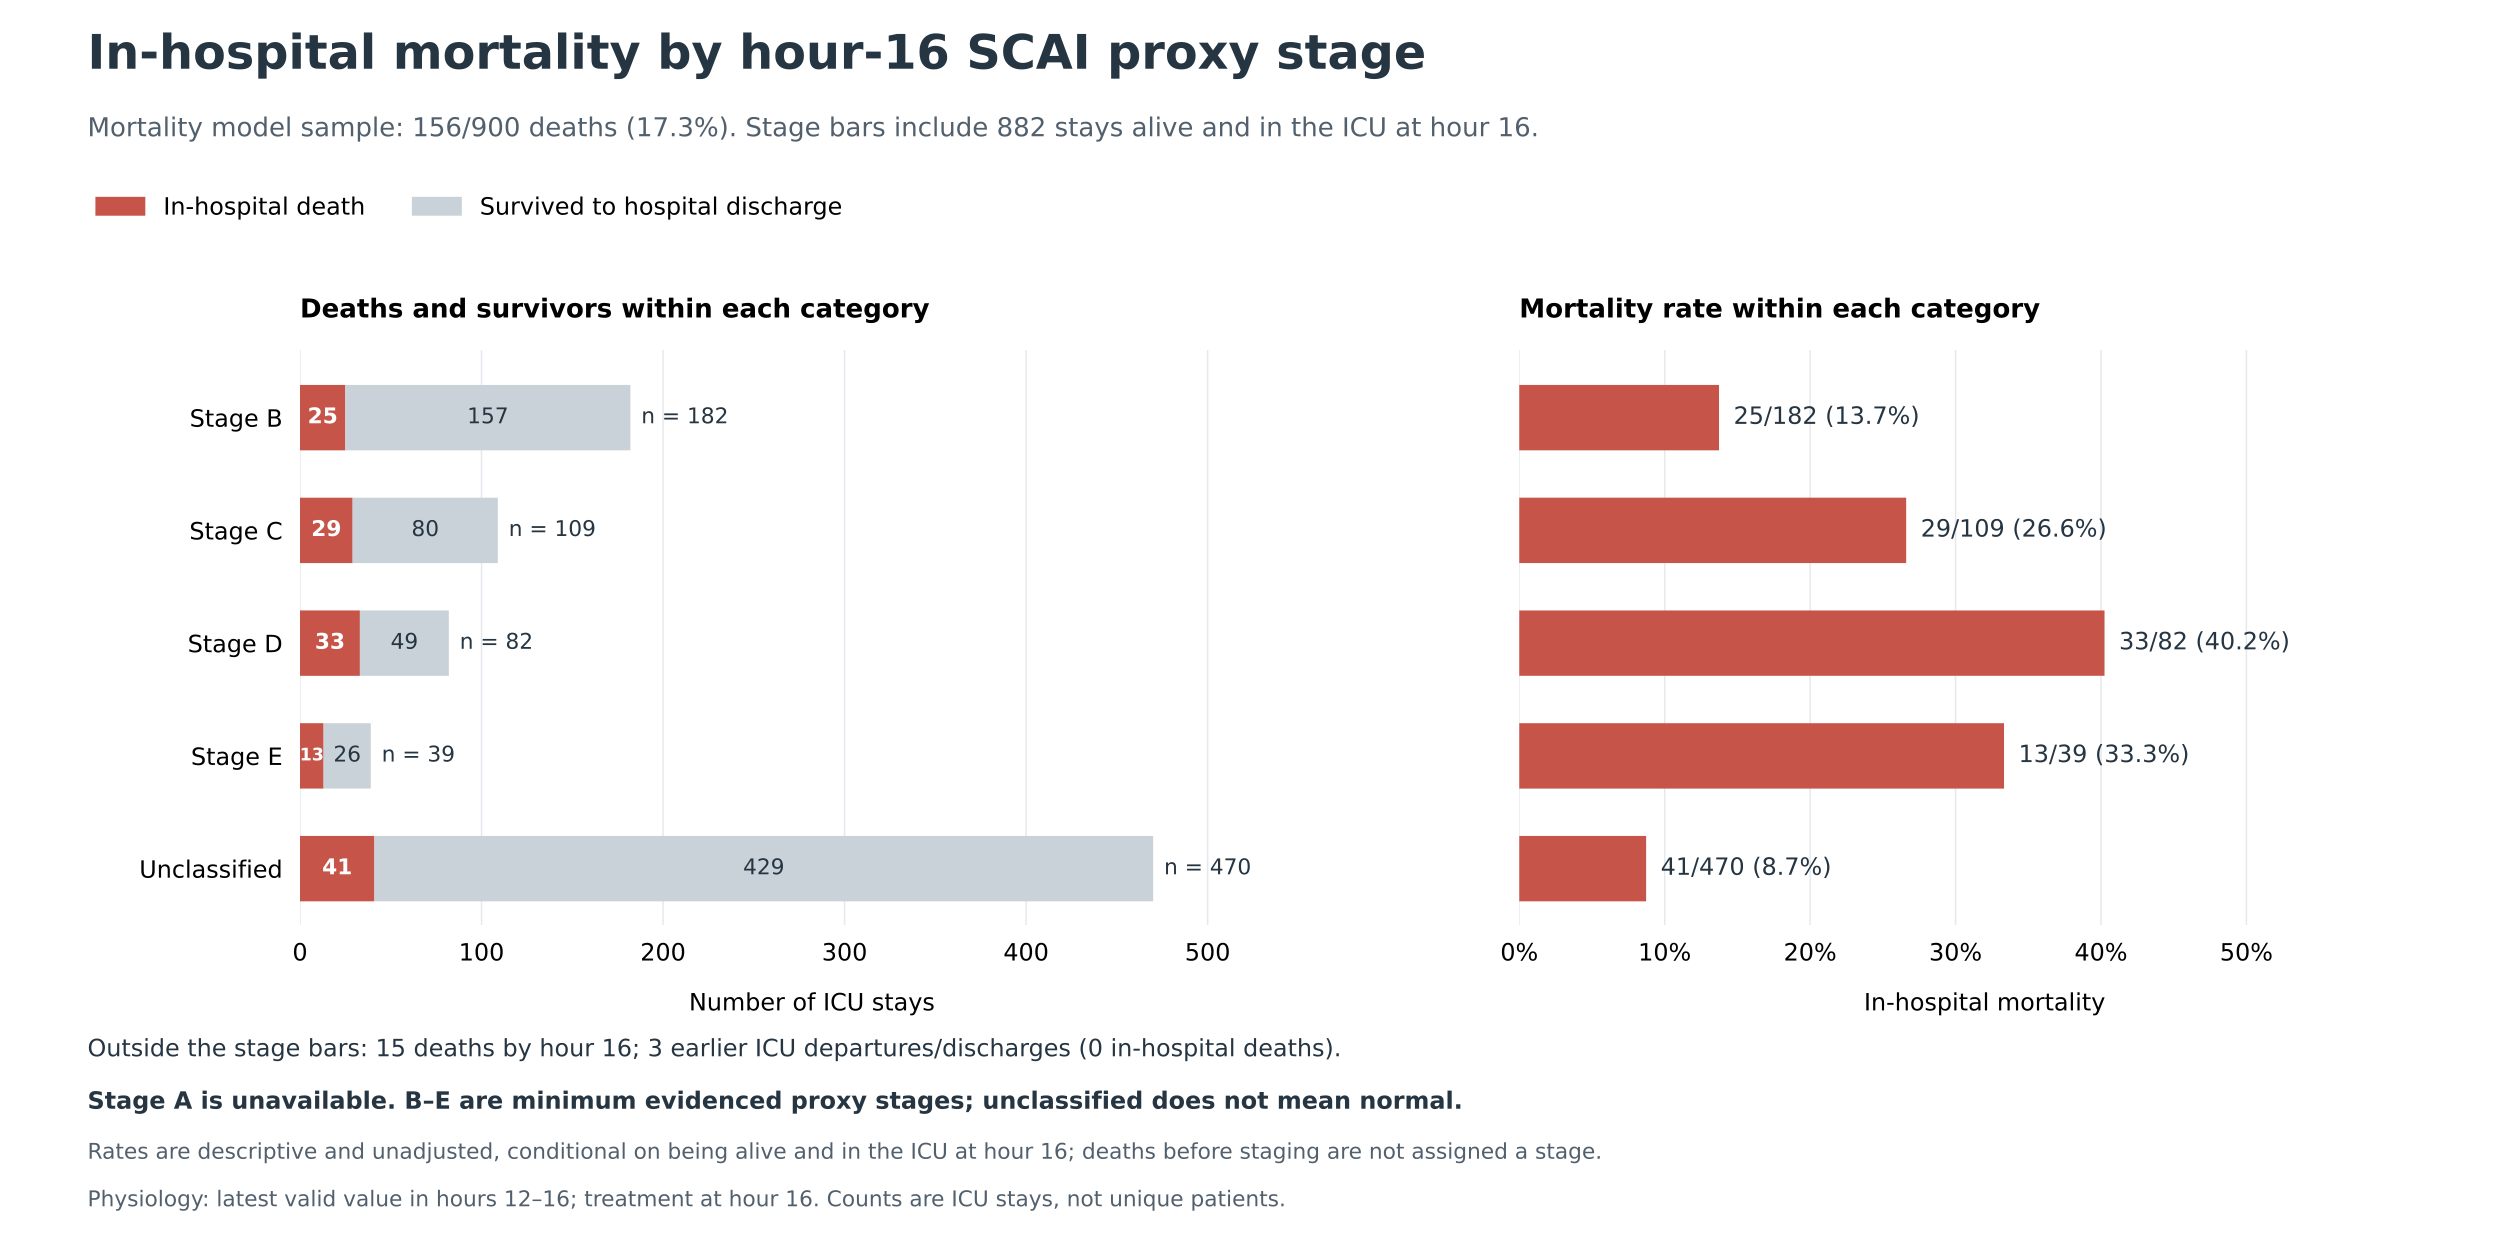
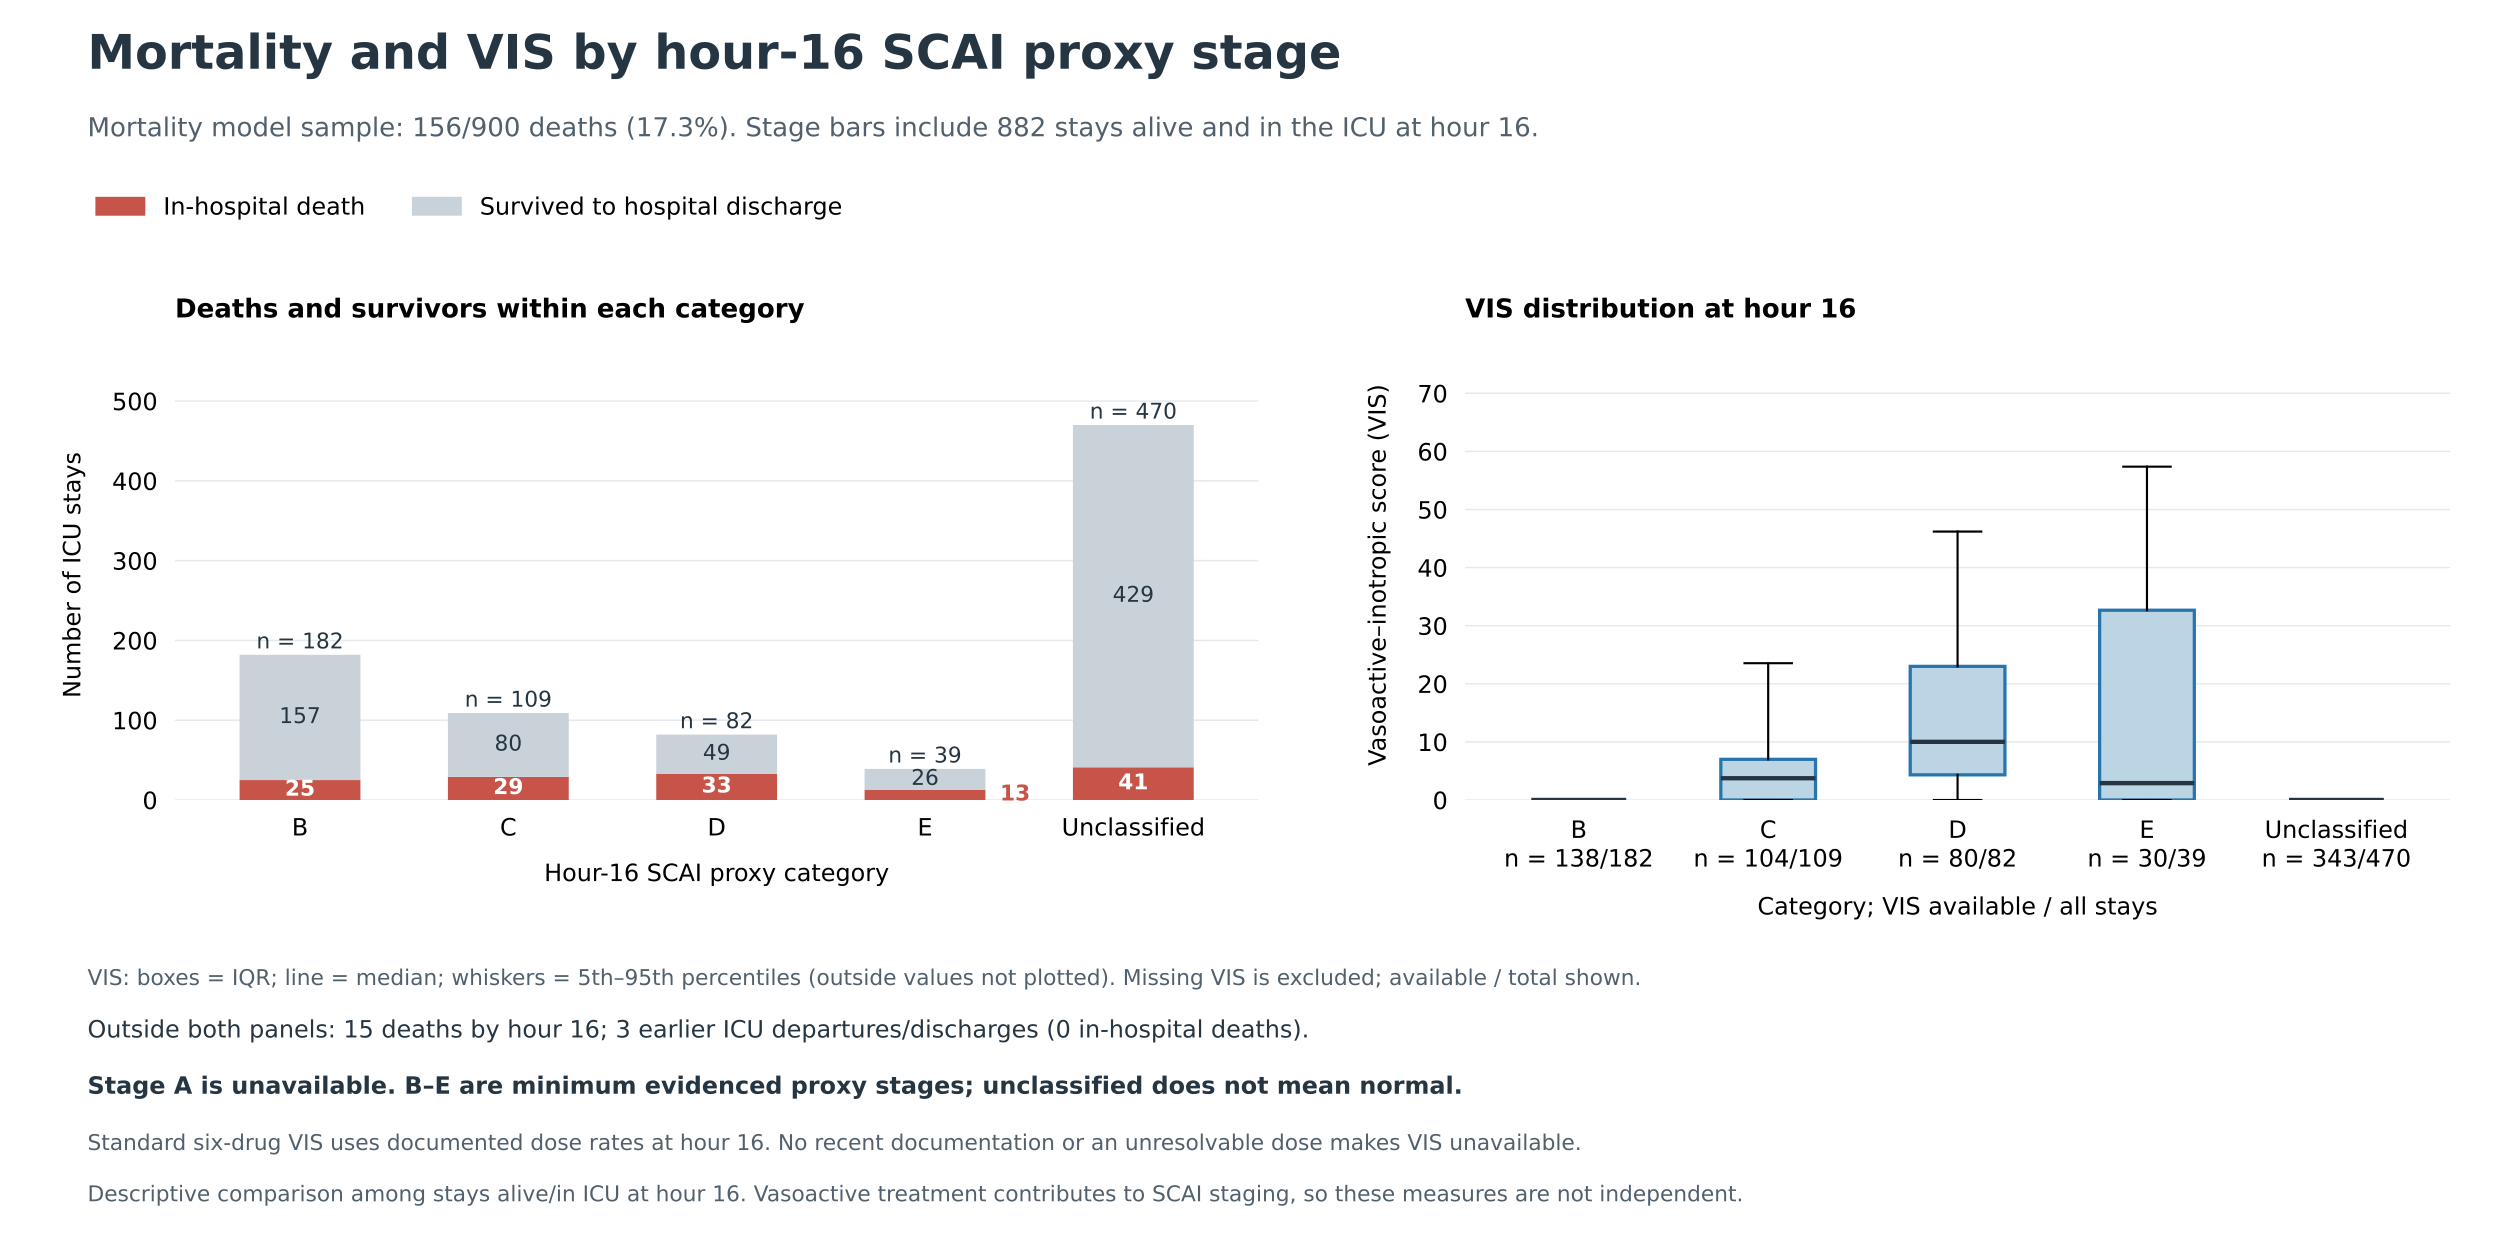
<svg xmlns="http://www.w3.org/2000/svg" width="1152pt" height="576pt" viewBox="0 0 1152 576" version="1.1">
  <defs>
    <style type="text/css">*{stroke-linejoin: round; stroke-linecap: butt}</style>
  </defs>
  <g id="figure_1">
    <g id="patch_1">
      <path d="M 0 576  L 1152 576  L 1152 0  L 0 0  z " style="fill: #ffffff" />
    </g>
    <g id="axes_1">
      <g id="patch_2">
-         <path d="M 138.24 426.24  L 610.011 426.24  L 610.011 161.28  L 138.24 161.28  z " style="fill: #ffffff" />
+         <path d="M 80.64 368.64  L 579.84 368.64  L 579.84 161.28  L 80.64 161.28  z " style="fill: #ffffff" />
      </g>
      <g id="matplotlib.axis_1">
        <g id="xtick_1">
-           <g id="line2d_1">
-             <path d="M 138.24 426.24  L 138.24 161.28  " clip-path="url(#p198b69f88e)" style="fill: none; stroke: #e5e9ed; stroke-width: 0.7; stroke-linecap: square" />
-           </g>
+           <g id="line2d_1" />
+           <g id="text_1">
+             <text style="font-size: 11px; font-family: 'DejaVu Sans'; text-anchor: middle" x="138.24" y="384.997" transform="rotate(-0 138.24 384.9974)">B</text>
+           </g>
+         </g>
+         <g id="xtick_2">
          <g id="line2d_2" />
-           <g id="text_1">
-             <text style="font-size: 11px; font-family: 'DejaVu Sans'; text-anchor: middle" x="138.24" y="442.597" transform="rotate(-0 138.24 442.5974)">0</text>
-           </g>
-         </g>
-         <g id="xtick_2">
-           <g id="line2d_3">
-             <path d="M 221.887 426.24  L 221.887 161.28  " clip-path="url(#p198b69f88e)" style="fill: none; stroke: #e5e9ed; stroke-width: 0.7; stroke-linecap: square" />
-           </g>
+           <g id="text_2">
+             <text style="font-size: 11px; font-family: 'DejaVu Sans'; text-anchor: middle" x="234.24" y="384.997" transform="rotate(-0 234.24 384.9974)">C</text>
+           </g>
+         </g>
+         <g id="xtick_3">
+           <g id="line2d_3" />
+           <g id="text_3">
+             <text style="font-size: 11px; font-family: 'DejaVu Sans'; text-anchor: middle" x="330.24" y="384.997" transform="rotate(-0 330.24 384.9974)">D</text>
+           </g>
+         </g>
+         <g id="xtick_4">
          <g id="line2d_4" />
-           <g id="text_2">
-             <text style="font-size: 11px; font-family: 'DejaVu Sans'; text-anchor: middle" x="221.887" y="442.597" transform="rotate(-0 221.8874 442.5974)">100</text>
-           </g>
-         </g>
-         <g id="xtick_3">
-           <g id="line2d_5">
-             <path d="M 305.535 426.24  L 305.535 161.28  " clip-path="url(#p198b69f88e)" style="fill: none; stroke: #e5e9ed; stroke-width: 0.7; stroke-linecap: square" />
-           </g>
-           <g id="line2d_6" />
-           <g id="text_3">
-             <text style="font-size: 11px; font-family: 'DejaVu Sans'; text-anchor: middle" x="305.535" y="442.597" transform="rotate(-0 305.5348 442.5974)">200</text>
-           </g>
-         </g>
-         <g id="xtick_4">
-           <g id="line2d_7">
-             <path d="M 389.182 426.24  L 389.182 161.28  " clip-path="url(#p198b69f88e)" style="fill: none; stroke: #e5e9ed; stroke-width: 0.7; stroke-linecap: square" />
-           </g>
-           <g id="line2d_8" />
          <g id="text_4">
-             <text style="font-size: 11px; font-family: 'DejaVu Sans'; text-anchor: middle" x="389.182" y="442.597" transform="rotate(-0 389.1822 442.5974)">300</text>
+             <text style="font-size: 11px; font-family: 'DejaVu Sans'; text-anchor: middle" x="426.24" y="384.997" transform="rotate(-0 426.24 384.9974)">E</text>
          </g>
        </g>
        <g id="xtick_5">
-           <g id="line2d_9">
-             <path d="M 472.83 426.24  L 472.83 161.28  " clip-path="url(#p198b69f88e)" style="fill: none; stroke: #e5e9ed; stroke-width: 0.7; stroke-linecap: square" />
-           </g>
-           <g id="line2d_10" />
+           <g id="line2d_5" />
          <g id="text_5">
-             <text style="font-size: 11px; font-family: 'DejaVu Sans'; text-anchor: middle" x="472.83" y="442.597" transform="rotate(-0 472.8297 442.5974)">400</text>
-           </g>
-         </g>
-         <g id="xtick_6">
-           <g id="line2d_11">
-             <path d="M 556.477 426.24  L 556.477 161.28  " clip-path="url(#p198b69f88e)" style="fill: none; stroke: #e5e9ed; stroke-width: 0.7; stroke-linecap: square" />
-           </g>
-           <g id="line2d_12" />
-           <g id="text_6">
-             <text style="font-size: 11px; font-family: 'DejaVu Sans'; text-anchor: middle" x="556.477" y="442.597" transform="rotate(-0 556.4771 442.5974)">500</text>
-           </g>
-         </g>
-         <g id="text_7">
-           <text style="font-size: 11px; font-family: 'DejaVu Sans'; text-anchor: middle" x="374.126" y="465.598" transform="rotate(-0 374.1257 465.5983)">Number of ICU stays</text>
+             <text style="font-size: 11px; font-family: 'DejaVu Sans'; text-anchor: middle" x="522.24" y="384.998" transform="rotate(-0 522.24 384.9983)">Unclassified</text>
+           </g>
+         </g>
+         <g id="text_6">
+           <text style="font-size: 11px; font-family: 'DejaVu Sans'; text-anchor: middle" x="330.24" y="405.998" transform="rotate(-0 330.24 405.9983)">Hour-16 SCAI proxy category</text>
        </g>
      </g>
      <g id="matplotlib.axis_2">
        <g id="ytick_1">
+           <g id="line2d_6">
+             <path d="M 80.64 368.64  L 579.84 368.64  " clip-path="url(#p63bae8647c)" style="fill: none; stroke: #e5e9ed; stroke-width: 0.7; stroke-linecap: square" />
+           </g>
+           <g id="line2d_7" />
+           <g id="text_7">
+             <text style="font-size: 11px; font-family: 'DejaVu Sans'; text-anchor: end" x="72.64" y="372.819" transform="rotate(-0 72.64 372.8187)">0</text>
+           </g>
+         </g>
+         <g id="ytick_2">
+           <g id="line2d_8">
+             <path d="M 80.64 331.874  L 579.84 331.874  " clip-path="url(#p63bae8647c)" style="fill: none; stroke: #e5e9ed; stroke-width: 0.7; stroke-linecap: square" />
+           </g>
+           <g id="line2d_9" />
+           <g id="text_8">
+             <text style="font-size: 11px; font-family: 'DejaVu Sans'; text-anchor: end" x="72.64" y="336.053" transform="rotate(-0 72.64 336.0528)">100</text>
+           </g>
+         </g>
+         <g id="ytick_3">
+           <g id="line2d_10">
+             <path d="M 80.64 295.108  L 579.84 295.108  " clip-path="url(#p63bae8647c)" style="fill: none; stroke: #e5e9ed; stroke-width: 0.7; stroke-linecap: square" />
+           </g>
+           <g id="line2d_11" />
+           <g id="text_9">
+             <text style="font-size: 11px; font-family: 'DejaVu Sans'; text-anchor: end" x="72.64" y="299.287" transform="rotate(-0 72.64 299.2868)">200</text>
+           </g>
+         </g>
+         <g id="ytick_4">
+           <g id="line2d_12">
+             <path d="M 80.64 258.342  L 579.84 258.342  " clip-path="url(#p63bae8647c)" style="fill: none; stroke: #e5e9ed; stroke-width: 0.7; stroke-linecap: square" />
+           </g>
          <g id="line2d_13" />
-           <g id="text_8">
-             <text style="font-size: 11px; font-family: 'DejaVu Sans'; text-anchor: end" x="130.24" y="196.63" transform="rotate(-0 130.24 196.6305)">Stage B</text>
-           </g>
-         </g>
-         <g id="ytick_2">
-           <g id="line2d_14" />
-           <g id="text_9">
-             <text style="font-size: 11px; font-family: 'DejaVu Sans'; text-anchor: end" x="130.24" y="248.583" transform="rotate(-0 130.24 248.5834)">Stage C</text>
-           </g>
-         </g>
-         <g id="ytick_3">
+           <g id="text_10">
+             <text style="font-size: 11px; font-family: 'DejaVu Sans'; text-anchor: end" x="72.64" y="262.521" transform="rotate(-0 72.64 262.5208)">300</text>
+           </g>
+         </g>
+         <g id="ytick_5">
+           <g id="line2d_14">
+             <path d="M 80.64 221.576  L 579.84 221.576  " clip-path="url(#p63bae8647c)" style="fill: none; stroke: #e5e9ed; stroke-width: 0.7; stroke-linecap: square" />
+           </g>
          <g id="line2d_15" />
-           <g id="text_10">
-             <text style="font-size: 11px; font-family: 'DejaVu Sans'; text-anchor: end" x="130.24" y="300.536" transform="rotate(-0 130.24 300.5364)">Stage D</text>
-           </g>
-         </g>
-         <g id="ytick_4">
-           <g id="line2d_16" />
          <g id="text_11">
-             <text style="font-size: 11px; font-family: 'DejaVu Sans'; text-anchor: end" x="130.24" y="352.489" transform="rotate(-0 130.24 352.4893)">Stage E</text>
-           </g>
-         </g>
-         <g id="ytick_5">
+             <text style="font-size: 11px; font-family: 'DejaVu Sans'; text-anchor: end" x="72.64" y="225.755" transform="rotate(-0 72.64 225.7549)">400</text>
+           </g>
+         </g>
+         <g id="ytick_6">
+           <g id="line2d_16">
+             <path d="M 80.64 184.81  L 579.84 184.81  " clip-path="url(#p63bae8647c)" style="fill: none; stroke: #e5e9ed; stroke-width: 0.7; stroke-linecap: square" />
+           </g>
          <g id="line2d_17" />
          <g id="text_12">
-             <text style="font-size: 11px; font-family: 'DejaVu Sans'; text-anchor: end" x="130.24" y="404.443" transform="rotate(-0 130.24 404.4427)">Unclassified</text>
-           </g>
+             <text style="font-size: 11px; font-family: 'DejaVu Sans'; text-anchor: end" x="72.64" y="188.989" transform="rotate(-0 72.64 188.9889)">500</text>
+           </g>
+         </g>
+         <g id="text_13">
+           <text style="font-size: 11px; font-family: 'DejaVu Sans'; text-anchor: middle" x="37.001" y="264.96" transform="rotate(-90 37.00117 264.96)">Number of ICU stays</text>
        </g>
      </g>
      <g id="patch_3">
-         <path d="M 138.24 177.385  L 159.152 177.385  L 159.152 207.518  L 138.24 207.518  z " clip-path="url(#p198b69f88e)" style="fill: #c65448" />
+         <path d="M 110.4 368.64  L 166.08 368.64  L 166.08 359.449  L 110.4 359.449  z " clip-path="url(#p63bae8647c)" style="fill: #c65448" />
      </g>
      <g id="patch_4">
-         <path d="M 138.24 229.338  L 162.498 229.338  L 162.498 259.471  L 138.24 259.471  z " clip-path="url(#p198b69f88e)" style="fill: #c65448" />
+         <path d="M 206.4 368.64  L 262.08 368.64  L 262.08 357.978  L 206.4 357.978  z " clip-path="url(#p63bae8647c)" style="fill: #c65448" />
      </g>
      <g id="patch_5">
-         <path d="M 138.24 281.291  L 165.844 281.291  L 165.844 311.424  L 138.24 311.424  z " clip-path="url(#p198b69f88e)" style="fill: #c65448" />
+         <path d="M 302.4 368.64  L 358.08 368.64  L 358.08 356.507  L 302.4 356.507  z " clip-path="url(#p63bae8647c)" style="fill: #c65448" />
      </g>
      <g id="patch_6">
-         <path d="M 138.24 333.244  L 149.114 333.244  L 149.114 363.377  L 138.24 363.377  z " clip-path="url(#p198b69f88e)" style="fill: #c65448" />
+         <path d="M 398.4 368.64  L 454.08 368.64  L 454.08 363.86  L 398.4 363.86  z " clip-path="url(#p63bae8647c)" style="fill: #c65448" />
      </g>
      <g id="patch_7">
-         <path d="M 138.24 385.197  L 172.535 385.197  L 172.535 415.33  L 138.24 415.33  z " clip-path="url(#p198b69f88e)" style="fill: #c65448" />
+         <path d="M 494.4 368.64  L 550.08 368.64  L 550.08 353.566  L 494.4 353.566  z " clip-path="url(#p63bae8647c)" style="fill: #c65448" />
      </g>
      <g id="patch_8">
-         <path d="M 159.152 177.385  L 290.478 177.385  L 290.478 207.518  L 159.152 207.518  z " clip-path="url(#p198b69f88e)" style="fill: #cad2d9" />
+         <path d="M 110.4 359.449  L 166.08 359.449  L 166.08 301.726  L 110.4 301.726  z " clip-path="url(#p63bae8647c)" style="fill: #cad2d9" />
      </g>
      <g id="patch_9">
-         <path d="M 162.498 229.338  L 229.416 229.338  L 229.416 259.471  L 162.498 259.471  z " clip-path="url(#p198b69f88e)" style="fill: #cad2d9" />
+         <path d="M 206.4 357.978  L 262.08 357.978  L 262.08 328.565  L 206.4 328.565  z " clip-path="url(#p63bae8647c)" style="fill: #cad2d9" />
      </g>
      <g id="patch_10">
-         <path d="M 165.844 281.291  L 206.831 281.291  L 206.831 311.424  L 165.844 311.424  z " clip-path="url(#p198b69f88e)" style="fill: #cad2d9" />
+         <path d="M 302.4 356.507  L 358.08 356.507  L 358.08 338.492  L 302.4 338.492  z " clip-path="url(#p63bae8647c)" style="fill: #cad2d9" />
      </g>
      <g id="patch_11">
-         <path d="M 149.114 333.244  L 170.862 333.244  L 170.862 363.377  L 149.114 363.377  z " clip-path="url(#p198b69f88e)" style="fill: #cad2d9" />
+         <path d="M 398.4 363.86  L 454.08 363.86  L 454.08 354.301  L 398.4 354.301  z " clip-path="url(#p63bae8647c)" style="fill: #cad2d9" />
      </g>
      <g id="patch_12">
-         <path d="M 172.535 385.197  L 531.383 385.197  L 531.383 415.33  L 172.535 415.33  z " clip-path="url(#p198b69f88e)" style="fill: #cad2d9" />
-       </g>
-       <g id="text_13">
-         <text style="font-weight: 700; font-size: 10px; font-family: 'DejaVu Sans'; text-anchor: middle; fill: #ffffff" x="148.696" y="195.049" transform="rotate(-0 148.6959 195.0494)">25</text>
+         <path d="M 494.4 353.566  L 550.08 353.566  L 550.08 195.84  L 494.4 195.84  z " clip-path="url(#p63bae8647c)" style="fill: #cad2d9" />
      </g>
      <g id="text_14">
-         <text style="font-size: 10px; font-family: 'DejaVu Sans'; text-anchor: middle; fill: #263542" x="224.815" y="195.049" transform="rotate(-0 224.8151 195.0494)">157</text>
+         <text style="font-weight: 700; font-size: 10px; font-family: 'DejaVu Sans'; text-anchor: middle; fill: #ffffff" x="138.24" y="366.642" transform="rotate(-0 138.24 366.6419)">25</text>
      </g>
      <g id="text_15">
-         <text style="font-size: 10px; font-family: 'DejaVu Sans'; text-anchor: start; fill: #263542" x="295.497" y="195.049" transform="rotate(-0 295.4971 195.0494)">n = 182</text>
+         <text style="font-size: 10px; font-family: 'DejaVu Sans'; text-anchor: middle; fill: #263542" x="138.24" y="333.185" transform="rotate(-0 138.24 333.1849)">157</text>
      </g>
      <g id="text_16">
-         <text style="font-weight: 700; font-size: 10px; font-family: 'DejaVu Sans'; text-anchor: middle; fill: #ffffff" x="150.369" y="247.002" transform="rotate(-0 150.3689 247.0024)">29</text>
+         <text style="font-size: 10px; font-family: 'DejaVu Sans'; text-anchor: middle; fill: #263542" x="138.24" y="298.785" transform="rotate(-0 138.24 298.7847)">n = 182</text>
      </g>
      <g id="text_17">
-         <text style="font-size: 10px; font-family: 'DejaVu Sans'; text-anchor: middle; fill: #263542" x="195.957" y="247.002" transform="rotate(-0 195.9567 247.0024)">80</text>
+         <text style="font-weight: 700; font-size: 10px; font-family: 'DejaVu Sans'; text-anchor: middle; fill: #ffffff" x="234.24" y="365.907" transform="rotate(-0 234.24 365.9066)">29</text>
      </g>
      <g id="text_18">
-         <text style="font-size: 10px; font-family: 'DejaVu Sans'; text-anchor: start; fill: #263542" x="234.435" y="247.002" transform="rotate(-0 234.4345 247.0024)">n = 109</text>
+         <text style="font-size: 10px; font-family: 'DejaVu Sans'; text-anchor: middle; fill: #263542" x="234.24" y="345.869" transform="rotate(-0 234.24 345.8691)">80</text>
      </g>
      <g id="text_19">
-         <text style="font-weight: 700; font-size: 10px; font-family: 'DejaVu Sans'; text-anchor: middle; fill: #ffffff" x="152.042" y="298.955" transform="rotate(-0 152.0418 298.9553)">33</text>
+         <text style="font-size: 10px; font-family: 'DejaVu Sans'; text-anchor: middle; fill: #263542" x="234.24" y="325.624" transform="rotate(-0 234.24 325.6238)">n = 109</text>
      </g>
      <g id="text_20">
-         <text style="font-size: 10px; font-family: 'DejaVu Sans'; text-anchor: middle; fill: #263542" x="186.337" y="298.955" transform="rotate(-0 186.3373 298.9553)">49</text>
+         <text style="font-weight: 700; font-size: 10px; font-family: 'DejaVu Sans'; text-anchor: middle; fill: #ffffff" x="330.24" y="365.171" transform="rotate(-0 330.24 365.1713)">33</text>
      </g>
      <g id="text_21">
-         <text style="font-size: 10px; font-family: 'DejaVu Sans'; text-anchor: start; fill: #263542" x="211.85" y="298.955" transform="rotate(-0 211.8497 298.9553)">n = 82</text>
+         <text style="font-size: 10px; font-family: 'DejaVu Sans'; text-anchor: middle; fill: #263542" x="330.24" y="350.097" transform="rotate(-0 330.24 350.0972)">49</text>
      </g>
      <g id="text_22">
-         <text style="font-weight: 700; font-size: 8px; font-family: 'DejaVu Sans'; text-anchor: middle; fill: #ffffff" x="143.677" y="350.389" transform="rotate(-0 143.6771 350.3887)">13</text>
+         <text style="font-size: 10px; font-family: 'DejaVu Sans'; text-anchor: middle; fill: #263542" x="330.24" y="335.551" transform="rotate(-0 330.24 335.5506)">n = 82</text>
      </g>
      <g id="text_23">
-         <text style="font-size: 10px; font-family: 'DejaVu Sans'; text-anchor: middle; fill: #263542" x="159.988" y="350.908" transform="rotate(-0 159.9883 350.9082)">26</text>
+         <text style="font-weight: 700; font-size: 10px; font-family: 'DejaVu Sans'; text-anchor: start; fill: #c65448" x="460.8" y="368.848" transform="rotate(-0 460.8 368.8479)">13</text>
      </g>
      <g id="text_24">
-         <text style="font-size: 10px; font-family: 'DejaVu Sans'; text-anchor: start; fill: #263542" x="175.881" y="350.908" transform="rotate(-0 175.8813 350.9082)">n = 39</text>
+         <text style="font-size: 10px; font-family: 'DejaVu Sans'; text-anchor: middle; fill: #263542" x="426.24" y="361.679" transform="rotate(-0 426.24 361.6785)">26</text>
      </g>
      <g id="text_25">
-         <text style="font-weight: 700; font-size: 10px; font-family: 'DejaVu Sans'; text-anchor: middle; fill: #ffffff" x="155.388" y="402.861" transform="rotate(-0 155.3877 402.8612)">41</text>
+         <text style="font-size: 10px; font-family: 'DejaVu Sans'; text-anchor: middle; fill: #263542" x="426.24" y="351.36" transform="rotate(-0 426.24 351.36)">n = 39</text>
      </g>
      <g id="text_26">
-         <text style="font-size: 10px; font-family: 'DejaVu Sans'; text-anchor: middle; fill: #263542" x="351.959" y="402.861" transform="rotate(-0 351.9591 402.8612)">429</text>
+         <text style="font-weight: 700; font-size: 10px; font-family: 'DejaVu Sans'; text-anchor: middle; fill: #ffffff" x="522.24" y="363.701" transform="rotate(-0 522.24 363.7006)">41</text>
      </g>
      <g id="text_27">
-         <text style="font-size: 10px; font-family: 'DejaVu Sans'; text-anchor: start; fill: #263542" x="536.402" y="402.861" transform="rotate(-0 536.4017 402.8612)">n = 470</text>
+         <text style="font-size: 10px; font-family: 'DejaVu Sans'; text-anchor: middle; fill: #263542" x="522.24" y="277.301" transform="rotate(-0 522.24 277.3006)">429</text>
      </g>
      <g id="text_28">
-         <text style="font-weight: 700; font-size: 12px; font-family: 'DejaVu Sans'; text-anchor: start" x="138.24" y="146.28" transform="rotate(-0 138.24 146.28)">Deaths and survivors within each category</text>
+         <text style="font-size: 10px; font-family: 'DejaVu Sans'; text-anchor: middle; fill: #263542" x="522.24" y="192.899" transform="rotate(-0 522.24 192.8987)">n = 470</text>
+       </g>
+       <g id="text_29">
+         <text style="font-weight: 700; font-size: 12px; font-family: 'DejaVu Sans'; text-anchor: start" x="80.64" y="146.28" transform="rotate(-0 80.64 146.28)">Deaths and survivors within each category</text>
      </g>
    </g>
    <g id="axes_2">
      <g id="patch_13">
-         <path d="M 700.077 426.24  L 1128.96 426.24  L 1128.96 161.28  L 700.077 161.28  z " style="fill: #ffffff" />
+         <path d="M 675.142 368.64  L 1128.96 368.64  L 1128.96 161.28  L 675.142 161.28  z " style="fill: #ffffff" />
      </g>
      <g id="matplotlib.axis_3">
+         <g id="xtick_6">
+           <g id="line2d_18" />
+           <g id="text_30">
+             <text style="font-size: 11px; font-family: 'DejaVu Sans'" transform="translate(723.7319 386.0985)">B</text>
+             <text style="font-size: 11px; font-family: 'DejaVu Sans'" transform="translate(693.066 399.3006)">n = 138/182</text>
+           </g>
+         </g>
        <g id="xtick_7">
-           <g id="line2d_18">
-             <path d="M 700.077 426.24  L 700.077 161.28  " clip-path="url(#p13ce4e2988)" style="fill: none; stroke: #e5e9ed; stroke-width: 0.7; stroke-linecap: square" />
-           </g>
          <g id="line2d_19" />
-           <g id="text_29">
-             <text style="font-size: 11px; font-family: 'DejaVu Sans'; text-anchor: middle" x="700.077" y="442.597" transform="rotate(-0 700.0769 442.5974)">0%</text>
+           <g id="text_31">
+             <text style="font-size: 11px; font-family: 'DejaVu Sans'" transform="translate(810.9376 386.0985)">C</text>
+             <text style="font-size: 11px; font-family: 'DejaVu Sans'" transform="translate(780.3387 399.3006)">n = 104/109</text>
          </g>
        </g>
        <g id="xtick_8">
-           <g id="line2d_20">
-             <path d="M 767.09 426.24  L 767.09 161.28  " clip-path="url(#p13ce4e2988)" style="fill: none; stroke: #e5e9ed; stroke-width: 0.7; stroke-linecap: square" />
-           </g>
+           <g id="line2d_20" />
+           <g id="text_32">
+             <text style="font-size: 11px; font-family: 'DejaVu Sans'" transform="translate(897.8159 386.0985)">D</text>
+             <text style="font-size: 11px; font-family: 'DejaVu Sans'" transform="translate(874.6102 399.3006)">n = 80/82</text>
+           </g>
+         </g>
+         <g id="xtick_9">
          <g id="line2d_21" />
-           <g id="text_30">
-             <text style="font-size: 11px; font-family: 'DejaVu Sans'; text-anchor: middle" x="767.09" y="442.597" transform="rotate(-0 767.0899 442.5974)">10%</text>
-           </g>
-         </g>
-         <g id="xtick_9">
-           <g id="line2d_22">
-             <path d="M 834.103 426.24  L 834.103 161.28  " clip-path="url(#p13ce4e2988)" style="fill: none; stroke: #e5e9ed; stroke-width: 0.7; stroke-linecap: square" />
-           </g>
-           <g id="line2d_23" />
-           <g id="text_31">
-             <text style="font-size: 11px; font-family: 'DejaVu Sans'; text-anchor: middle" x="834.103" y="442.597" transform="rotate(-0 834.1029 442.5974)">20%</text>
+           <g id="text_33">
+             <text style="font-size: 11px; font-family: 'DejaVu Sans'" transform="translate(985.8483 386.0985)">E</text>
+             <text style="font-size: 11px; font-family: 'DejaVu Sans'" transform="translate(961.8829 399.3006)">n = 30/39</text>
          </g>
        </g>
        <g id="xtick_10">
-           <g id="line2d_24">
-             <path d="M 901.116 426.24  L 901.116 161.28  " clip-path="url(#p13ce4e2988)" style="fill: none; stroke: #e5e9ed; stroke-width: 0.7; stroke-linecap: square" />
-           </g>
-           <g id="line2d_25" />
-           <g id="text_32">
-             <text style="font-size: 11px; font-family: 'DejaVu Sans'; text-anchor: middle" x="901.116" y="442.597" transform="rotate(-0 901.1158 442.5974)">30%</text>
-           </g>
-         </g>
-         <g id="xtick_11">
-           <g id="line2d_26">
-             <path d="M 968.129 426.24  L 968.129 161.28  " clip-path="url(#p13ce4e2988)" style="fill: none; stroke: #e5e9ed; stroke-width: 0.7; stroke-linecap: square" />
-           </g>
-           <g id="line2d_27" />
-           <g id="text_33">
-             <text style="font-size: 11px; font-family: 'DejaVu Sans'; text-anchor: middle" x="968.129" y="442.597" transform="rotate(-0 968.1288 442.5974)">40%</text>
-           </g>
-         </g>
-         <g id="xtick_12">
-           <g id="line2d_28">
-             <path d="M 1035.142 426.24  L 1035.142 161.28  " clip-path="url(#p13ce4e2988)" style="fill: none; stroke: #e5e9ed; stroke-width: 0.7; stroke-linecap: square" />
-           </g>
-           <g id="line2d_29" />
+           <g id="line2d_22" />
          <g id="text_34">
-             <text style="font-size: 11px; font-family: 'DejaVu Sans'; text-anchor: middle" x="1035.142" y="442.597" transform="rotate(-0 1035.142 442.5974)">50%</text>
+             <text style="font-size: 11px; font-family: 'DejaVu Sans'" transform="translate(1043.565 386.0994)">Unclassified</text>
+             <text style="font-size: 11px; font-family: 'DejaVu Sans'" transform="translate(1042.157 399.3015)">n = 343/470</text>
          </g>
        </g>
        <g id="text_35">
-           <text style="font-size: 11px; font-family: 'DejaVu Sans'; text-anchor: middle" x="914.518" y="465.598" transform="rotate(-0 914.5184 465.5983)">In-hospital mortality</text>
+           <text style="font-size: 11px; font-family: 'DejaVu Sans'; text-anchor: middle" x="902.051" y="421.403" transform="rotate(-0 902.0509 421.4034)">Category; VIS available / all stays</text>
        </g>
      </g>
      <g id="matplotlib.axis_4">
-         <g id="ytick_6">
+         <g id="ytick_7">
+           <g id="line2d_23">
+             <path d="M 675.142 368.64  L 1128.96 368.64  " clip-path="url(#pccb4102e9f)" style="fill: none; stroke: #e5e9ed; stroke-width: 0.7; stroke-linecap: square" />
+           </g>
+           <g id="line2d_24" />
+           <g id="text_36">
+             <text style="font-size: 11px; font-family: 'DejaVu Sans'; text-anchor: end" x="667.142" y="372.819" transform="rotate(-0 667.1418 372.8187)">0</text>
+           </g>
+         </g>
+         <g id="ytick_8">
+           <g id="line2d_25">
+             <path d="M 675.142 341.868  L 1128.96 341.868  " clip-path="url(#pccb4102e9f)" style="fill: none; stroke: #e5e9ed; stroke-width: 0.7; stroke-linecap: square" />
+           </g>
+           <g id="line2d_26" />
+           <g id="text_37">
+             <text style="font-size: 11px; font-family: 'DejaVu Sans'; text-anchor: end" x="667.142" y="346.046" transform="rotate(-0 667.1418 346.0465)">10</text>
+           </g>
+         </g>
+         <g id="ytick_9">
+           <g id="line2d_27">
+             <path d="M 675.142 315.096  L 1128.96 315.096  " clip-path="url(#pccb4102e9f)" style="fill: none; stroke: #e5e9ed; stroke-width: 0.7; stroke-linecap: square" />
+           </g>
+           <g id="line2d_28" />
+           <g id="text_38">
+             <text style="font-size: 11px; font-family: 'DejaVu Sans'; text-anchor: end" x="667.142" y="319.274" transform="rotate(-0 667.1418 319.2743)">20</text>
+           </g>
+         </g>
+         <g id="ytick_10">
+           <g id="line2d_29">
+             <path d="M 675.142 288.323  L 1128.96 288.323  " clip-path="url(#pccb4102e9f)" style="fill: none; stroke: #e5e9ed; stroke-width: 0.7; stroke-linecap: square" />
+           </g>
          <g id="line2d_30" />
-         </g>
-         <g id="ytick_7">
-           <g id="line2d_31" />
-         </g>
-         <g id="ytick_8">
+           <g id="text_39">
+             <text style="font-size: 11px; font-family: 'DejaVu Sans'; text-anchor: end" x="667.142" y="292.502" transform="rotate(-0 667.1418 292.502)">30</text>
+           </g>
+         </g>
+         <g id="ytick_11">
+           <g id="line2d_31">
+             <path d="M 675.142 261.551  L 1128.96 261.551  " clip-path="url(#pccb4102e9f)" style="fill: none; stroke: #e5e9ed; stroke-width: 0.7; stroke-linecap: square" />
+           </g>
          <g id="line2d_32" />
-         </g>
-         <g id="ytick_9">
-           <g id="line2d_33" />
-         </g>
-         <g id="ytick_10">
+           <g id="text_40">
+             <text style="font-size: 11px; font-family: 'DejaVu Sans'; text-anchor: end" x="667.142" y="265.73" transform="rotate(-0 667.1418 265.7298)">40</text>
+           </g>
+         </g>
+         <g id="ytick_12">
+           <g id="line2d_33">
+             <path d="M 675.142 234.779  L 1128.96 234.779  " clip-path="url(#pccb4102e9f)" style="fill: none; stroke: #e5e9ed; stroke-width: 0.7; stroke-linecap: square" />
+           </g>
          <g id="line2d_34" />
+           <g id="text_41">
+             <text style="font-size: 11px; font-family: 'DejaVu Sans'; text-anchor: end" x="667.142" y="238.958" transform="rotate(-0 667.1418 238.9576)">50</text>
+           </g>
+         </g>
+         <g id="ytick_13">
+           <g id="line2d_35">
+             <path d="M 675.142 208.007  L 1128.96 208.007  " clip-path="url(#pccb4102e9f)" style="fill: none; stroke: #e5e9ed; stroke-width: 0.7; stroke-linecap: square" />
+           </g>
+           <g id="line2d_36" />
+           <g id="text_42">
+             <text style="font-size: 11px; font-family: 'DejaVu Sans'; text-anchor: end" x="667.142" y="212.185" transform="rotate(-0 667.1418 212.1854)">60</text>
+           </g>
+         </g>
+         <g id="ytick_14">
+           <g id="line2d_37">
+             <path d="M 675.142 181.234  L 1128.96 181.234  " clip-path="url(#pccb4102e9f)" style="fill: none; stroke: #e5e9ed; stroke-width: 0.7; stroke-linecap: square" />
+           </g>
+           <g id="line2d_38" />
+           <g id="text_43">
+             <text style="font-size: 11px; font-family: 'DejaVu Sans'; text-anchor: end" x="667.142" y="185.413" transform="rotate(-0 667.1418 185.4132)">70</text>
+           </g>
+         </g>
+         <g id="text_44">
+           <text style="font-size: 11px; font-family: 'DejaVu Sans'; text-anchor: middle" x="638.502" y="264.96" transform="rotate(-90 638.5017 264.96)">Vasoactive–inotropic score (VIS)</text>
        </g>
      </g>
      <g id="patch_14">
-         <path d="M 700.077 177.385  L 792.128 177.385  L 792.128 207.518  L 700.077 207.518  z " clip-path="url(#p13ce4e2988)" style="fill: #c65448" />
+         <path d="M 705.687 368.64  L 749.324 368.64  L 749.324 368.64  L 705.687 368.64  L 705.687 368.64  z " clip-path="url(#pccb4102e9f)" style="fill: #bcd5e5; stroke: #2676ad; stroke-width: 1.5; stroke-linejoin: miter" />
+       </g>
+       <g id="line2d_39">
+         <path d="M 727.505 368.64  L 727.505 368.64  " clip-path="url(#pccb4102e9f)" style="fill: none; stroke: #000000; stroke-linecap: square" />
+       </g>
+       <g id="line2d_40">
+         <path d="M 727.505 368.64  L 727.505 368.64  " clip-path="url(#pccb4102e9f)" style="fill: none; stroke: #000000; stroke-linecap: square" />
+       </g>
+       <g id="line2d_41">
+         <path d="M 716.596 368.64  L 738.415 368.64  " clip-path="url(#pccb4102e9f)" style="fill: none; stroke: #000000; stroke-linecap: square" />
+       </g>
+       <g id="line2d_42">
+         <path d="M 716.596 368.64  L 738.415 368.64  " clip-path="url(#pccb4102e9f)" style="fill: none; stroke: #000000; stroke-linecap: square" />
      </g>
      <g id="patch_15">
-         <path d="M 700.077 229.338  L 878.368 229.338  L 878.368 259.471  L 700.077 259.471  z " clip-path="url(#p13ce4e2988)" style="fill: #c65448" />
+         <path d="M 792.96 368.64  L 836.596 368.64  L 836.596 349.899  L 792.96 349.899  L 792.96 368.64  z " clip-path="url(#pccb4102e9f)" style="fill: #bcd5e5; stroke: #2676ad; stroke-width: 1.5; stroke-linejoin: miter" />
+       </g>
+       <g id="line2d_43">
+         <path d="M 814.778 368.64  L 814.778 368.64  " clip-path="url(#pccb4102e9f)" style="fill: none; stroke: #000000; stroke-linecap: square" />
+       </g>
+       <g id="line2d_44">
+         <path d="M 814.778 349.899  L 814.778 305.597  " clip-path="url(#pccb4102e9f)" style="fill: none; stroke: #000000; stroke-linecap: square" />
+       </g>
+       <g id="line2d_45">
+         <path d="M 803.869 368.64  L 825.687 368.64  " clip-path="url(#pccb4102e9f)" style="fill: none; stroke: #000000; stroke-linecap: square" />
+       </g>
+       <g id="line2d_46">
+         <path d="M 803.869 305.597  L 825.687 305.597  " clip-path="url(#pccb4102e9f)" style="fill: none; stroke: #000000; stroke-linecap: square" />
      </g>
      <g id="patch_16">
-         <path d="M 700.077 281.291  L 969.763 281.291  L 969.763 311.424  L 700.077 311.424  z " clip-path="url(#p13ce4e2988)" style="fill: #c65448" />
+         <path d="M 880.233 357.046  L 923.869 357.046  L 923.869 307.064  L 880.233 307.064  L 880.233 357.046  z " clip-path="url(#pccb4102e9f)" style="fill: #bcd5e5; stroke: #2676ad; stroke-width: 1.5; stroke-linejoin: miter" />
+       </g>
+       <g id="line2d_47">
+         <path d="M 902.051 357.046  L 902.051 368.64  " clip-path="url(#pccb4102e9f)" style="fill: none; stroke: #000000; stroke-linecap: square" />
+       </g>
+       <g id="line2d_48">
+         <path d="M 902.051 307.064  L 902.051 244.944  " clip-path="url(#pccb4102e9f)" style="fill: none; stroke: #000000; stroke-linecap: square" />
+       </g>
+       <g id="line2d_49">
+         <path d="M 891.142 368.64  L 912.96 368.64  " clip-path="url(#pccb4102e9f)" style="fill: none; stroke: #000000; stroke-linecap: square" />
+       </g>
+       <g id="line2d_50">
+         <path d="M 891.142 244.944  L 912.96 244.944  " clip-path="url(#pccb4102e9f)" style="fill: none; stroke: #000000; stroke-linecap: square" />
      </g>
      <g id="patch_17">
-         <path d="M 700.077 333.244  L 923.454 333.244  L 923.454 363.377  L 700.077 363.377  z " clip-path="url(#p13ce4e2988)" style="fill: #c65448" />
+         <path d="M 967.505 368.64  L 1011.142 368.64  L 1011.142 281.19  L 967.505 281.19  L 967.505 368.64  z " clip-path="url(#pccb4102e9f)" style="fill: #bcd5e5; stroke: #2676ad; stroke-width: 1.5; stroke-linejoin: miter" />
+       </g>
+       <g id="line2d_51">
+         <path d="M 989.324 368.64  L 989.324 368.64  " clip-path="url(#pccb4102e9f)" style="fill: none; stroke: #000000; stroke-linecap: square" />
+       </g>
+       <g id="line2d_52">
+         <path d="M 989.324 281.19  L 989.324 215.04  " clip-path="url(#pccb4102e9f)" style="fill: none; stroke: #000000; stroke-linecap: square" />
+       </g>
+       <g id="line2d_53">
+         <path d="M 978.415 368.64  L 1000.233 368.64  " clip-path="url(#pccb4102e9f)" style="fill: none; stroke: #000000; stroke-linecap: square" />
+       </g>
+       <g id="line2d_54">
+         <path d="M 978.415 215.04  L 1000.233 215.04  " clip-path="url(#pccb4102e9f)" style="fill: none; stroke: #000000; stroke-linecap: square" />
      </g>
      <g id="patch_18">
-         <path d="M 700.077 385.197  L 758.535 385.197  L 758.535 415.33  L 700.077 415.33  z " clip-path="url(#p13ce4e2988)" style="fill: #c65448" />
-       </g>
-       <g id="text_36">
-         <text style="font-size: 11px; font-family: 'DejaVu Sans'; text-anchor: start; fill: #263542" x="798.829" y="195.309" transform="rotate(-0 798.829 195.3092)">25/182 (13.7%)</text>
-       </g>
-       <g id="text_37">
-         <text style="font-size: 11px; font-family: 'DejaVu Sans'; text-anchor: start; fill: #263542" x="885.07" y="247.262" transform="rotate(-0 885.0696 247.2621)">29/109 (26.6%)</text>
-       </g>
-       <g id="text_38">
-         <text style="font-size: 11px; font-family: 'DejaVu Sans'; text-anchor: start; fill: #263542" x="976.465" y="299.215" transform="rotate(-0 976.4646 299.2151)">33/82 (40.2%)</text>
-       </g>
-       <g id="text_39">
-         <text style="font-size: 11px; font-family: 'DejaVu Sans'; text-anchor: start; fill: #263542" x="930.155" y="351.168" transform="rotate(-0 930.1548 351.168)">13/39 (33.3%)</text>
-       </g>
-       <g id="text_40">
-         <text style="font-size: 11px; font-family: 'DejaVu Sans'; text-anchor: start; fill: #263542" x="765.236" y="403.121" transform="rotate(-0 765.2363 403.121)">41/470 (8.7%)</text>
-       </g>
-       <g id="text_41">
-         <text style="font-weight: 700; font-size: 12px; font-family: 'DejaVu Sans'; text-anchor: start" x="700.077" y="146.28" transform="rotate(-0 700.0769 146.28)">Mortality rate within each category</text>
-       </g>
-     </g>
-     <g id="text_42">
-       <text style="font-weight: 700; font-size: 22px; font-family: 'DejaVu Sans'; text-anchor: start; fill: #263542" x="40.32" y="31.68" transform="rotate(-0 40.32 31.68)">In-hospital mortality by hour-16 SCAI proxy stage</text>
-     </g>
-     <g id="text_43">
+         <path d="M 1054.778 368.64  L 1098.415 368.64  L 1098.415 368.64  L 1054.778 368.64  L 1054.778 368.64  z " clip-path="url(#pccb4102e9f)" style="fill: #bcd5e5; stroke: #2676ad; stroke-width: 1.5; stroke-linejoin: miter" />
+       </g>
+       <g id="line2d_55">
+         <path d="M 1076.596 368.64  L 1076.596 368.64  " clip-path="url(#pccb4102e9f)" style="fill: none; stroke: #000000; stroke-linecap: square" />
+       </g>
+       <g id="line2d_56">
+         <path d="M 1076.596 368.64  L 1076.596 368.64  " clip-path="url(#pccb4102e9f)" style="fill: none; stroke: #000000; stroke-linecap: square" />
+       </g>
+       <g id="line2d_57">
+         <path d="M 1065.687 368.64  L 1087.505 368.64  " clip-path="url(#pccb4102e9f)" style="fill: none; stroke: #000000; stroke-linecap: square" />
+       </g>
+       <g id="line2d_58">
+         <path d="M 1065.687 368.64  L 1087.505 368.64  " clip-path="url(#pccb4102e9f)" style="fill: none; stroke: #000000; stroke-linecap: square" />
+       </g>
+       <g id="line2d_59">
+         <path d="M 705.687 368.64  L 749.324 368.64  " clip-path="url(#pccb4102e9f)" style="fill: none; stroke: #263542; stroke-width: 2" />
+       </g>
+       <g id="line2d_60">
+         <path d="M 792.96 358.61  L 836.596 358.61  " clip-path="url(#pccb4102e9f)" style="fill: none; stroke: #263542; stroke-width: 2" />
+       </g>
+       <g id="line2d_61">
+         <path d="M 880.233 341.841  L 923.869 341.841  " clip-path="url(#pccb4102e9f)" style="fill: none; stroke: #263542; stroke-width: 2" />
+       </g>
+       <g id="line2d_62">
+         <path d="M 967.505 360.869  L 1011.142 360.869  " clip-path="url(#pccb4102e9f)" style="fill: none; stroke: #263542; stroke-width: 2" />
+       </g>
+       <g id="line2d_63">
+         <path d="M 1054.778 368.64  L 1098.415 368.64  " clip-path="url(#pccb4102e9f)" style="fill: none; stroke: #263542; stroke-width: 2" />
+       </g>
+       <g id="text_45">
+         <text style="font-weight: 700; font-size: 12px; font-family: 'DejaVu Sans'; text-anchor: start" x="675.142" y="146.28" transform="rotate(-0 675.1418 146.28)">VIS distribution at hour 16</text>
+       </g>
+     </g>
+     <g id="text_46">
+       <text style="font-weight: 700; font-size: 22px; font-family: 'DejaVu Sans'; text-anchor: start; fill: #263542" x="40.32" y="31.68" transform="rotate(-0 40.32 31.68)">Mortality and VIS by hour-16 SCAI proxy stage</text>
+     </g>
+     <g id="text_47">
      <text style="font-size: 12px; font-family: 'DejaVu Sans'; text-anchor: start; fill: #52606d" x="40.32" y="62.784" transform="rotate(-0 40.32 62.784)">Mortality model sample: 156/900 deaths (17.3%). Stage bars include 882 stays alive and in the ICU at hour 16.</text>
    </g>
-     <g id="text_44">
-       <text style="font-size: 11px; font-family: 'DejaVu Sans'; text-anchor: start; fill: #263542" x="40.32" y="486.72" transform="rotate(-0 40.32 486.72)">Outside the stage bars: 15 deaths by hour 16; 3 earlier ICU departures/discharges (0 in-hospital deaths).</text>
-     </g>
-     <g id="text_45">
-       <text style="font-weight: 700; font-size: 11px; font-family: 'DejaVu Sans'; text-anchor: start; fill: #263542" x="40.32" y="510.912" transform="rotate(-0 40.32 510.912)">Stage A is unavailable. B–E are minimum evidenced proxy stages; unclassified does not mean normal.</text>
-     </g>
-     <g id="text_46">
-       <text style="font-size: 10px; font-family: 'DejaVu Sans'; text-anchor: start; fill: #52606d" x="40.32" y="533.952" transform="rotate(-0 40.32 533.952)">Rates are descriptive and unadjusted, conditional on being alive and in the ICU at hour 16; deaths before staging are not assigned a stage.</text>
-     </g>
-     <g id="text_47">
-       <text style="font-size: 10px; font-family: 'DejaVu Sans'; text-anchor: start; fill: #52606d" x="40.32" y="555.84" transform="rotate(-0 40.32 555.84)">Physiology: latest valid value in hours 12–16; treatment at hour 16. Counts are ICU stays, not unique patients.</text>
+     <g id="text_48">
+       <text style="font-size: 10px; font-family: 'DejaVu Sans'; text-anchor: start; fill: #52606d" x="40.32" y="453.888" transform="rotate(-0 40.32 453.888)">VIS: boxes = IQR; line = median; whiskers = 5th–95th percentiles (outside values not plotted). Missing VIS is excluded; available / total shown.</text>
+     </g>
+     <g id="text_49">
+       <text style="font-size: 11px; font-family: 'DejaVu Sans'; text-anchor: start; fill: #263542" x="40.32" y="478.08" transform="rotate(-0 40.32 478.08)">Outside both panels: 15 deaths by hour 16; 3 earlier ICU departures/discharges (0 in-hospital deaths).</text>
+     </g>
+     <g id="text_50">
+       <text style="font-weight: 700; font-size: 11px; font-family: 'DejaVu Sans'; text-anchor: start; fill: #263542" x="40.32" y="504" transform="rotate(-0 40.32 504)">Stage A is unavailable. B–E are minimum evidenced proxy stages; unclassified does not mean normal.</text>
+     </g>
+     <g id="text_51">
+       <text style="font-size: 10px; font-family: 'DejaVu Sans'; text-anchor: start; fill: #52606d" x="40.32" y="529.92" transform="rotate(-0 40.32 529.92)">Standard six-drug VIS uses documented dose rates at hour 16. No recent documentation or an unresolvable dose makes VIS unavailable.</text>
+     </g>
+     <g id="text_52">
+       <text style="font-size: 10px; font-family: 'DejaVu Sans'; text-anchor: start; fill: #52606d" x="40.32" y="553.536" transform="rotate(-0 40.32 553.536)">Descriptive comparison among stays alive/in ICU at hour 16. Vasoactive treatment contributes to SCAI staging, so these measures are not independent.</text>
    </g>
    <g id="legend_1">
      <g id="patch_19">
        <path d="M 44.46 98.898  L 66.46 98.898  L 66.46 91.198  L 44.46 91.198  z " style="fill: #c65448; stroke: #c65448; stroke-linejoin: miter" />
      </g>
-       <g id="text_48">
+       <g id="text_53">
        <text style="font-size: 11px; font-family: 'DejaVu Sans'; text-anchor: start" x="75.26" y="98.898" transform="rotate(-0 75.26 98.89828)">In-hospital death</text>
      </g>
      <g id="patch_20">
        <path d="M 190.298 98.898  L 212.298 98.898  L 212.298 91.198  L 190.298 91.198  z " style="fill: #cad2d9; stroke: #cad2d9; stroke-linejoin: miter" />
      </g>
-       <g id="text_49">
+       <g id="text_54">
        <text style="font-size: 11px; font-family: 'DejaVu Sans'; text-anchor: start" x="221.098" y="98.898" transform="rotate(-0 221.0977 98.89828)">Survived to hospital discharge</text>
      </g>
    </g>
  </g>
  <defs>
-     <clipPath id="p198b69f88e">
-       <rect x="138.24" y="161.28" width="471.771" height="264.96" />
+     <clipPath id="p63bae8647c">
+       <rect x="80.64" y="161.28" width="499.2" height="207.36" />
    </clipPath>
-     <clipPath id="p13ce4e2988">
-       <rect x="700.077" y="161.28" width="428.883" height="264.96" />
+     <clipPath id="pccb4102e9f">
+       <rect x="675.142" y="161.28" width="453.818" height="207.36" />
    </clipPath>
  </defs>
</svg>
